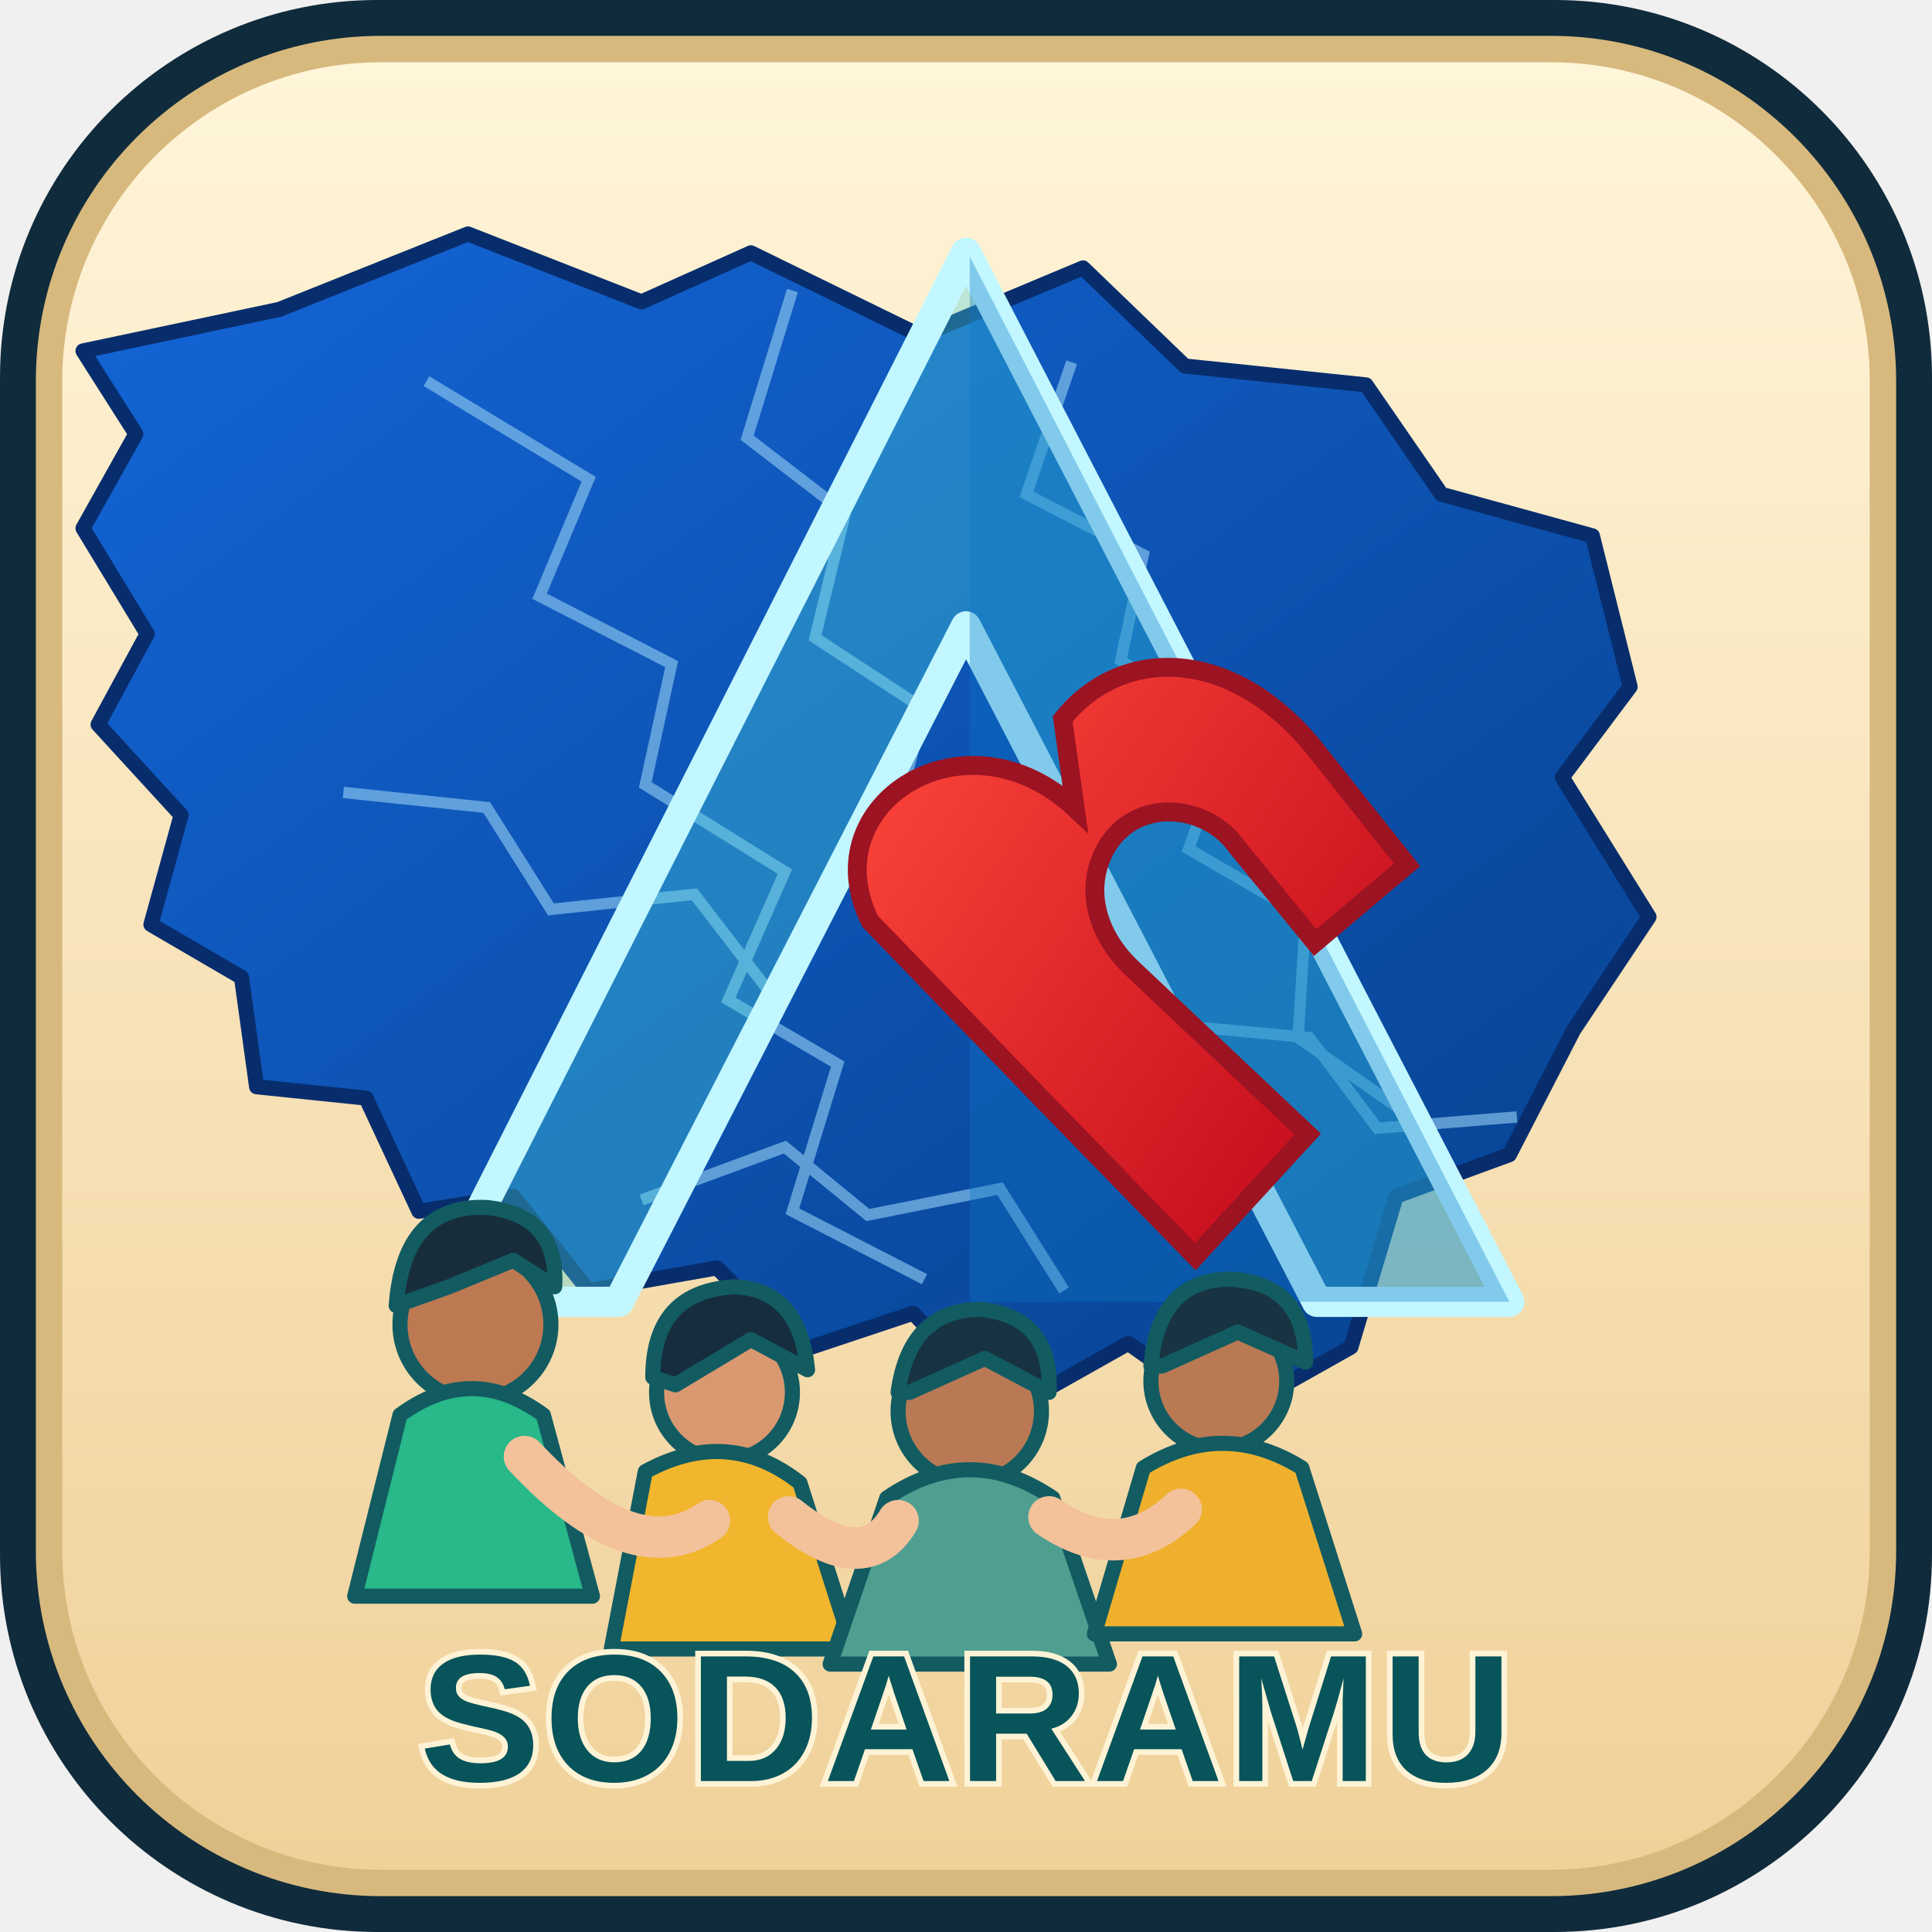
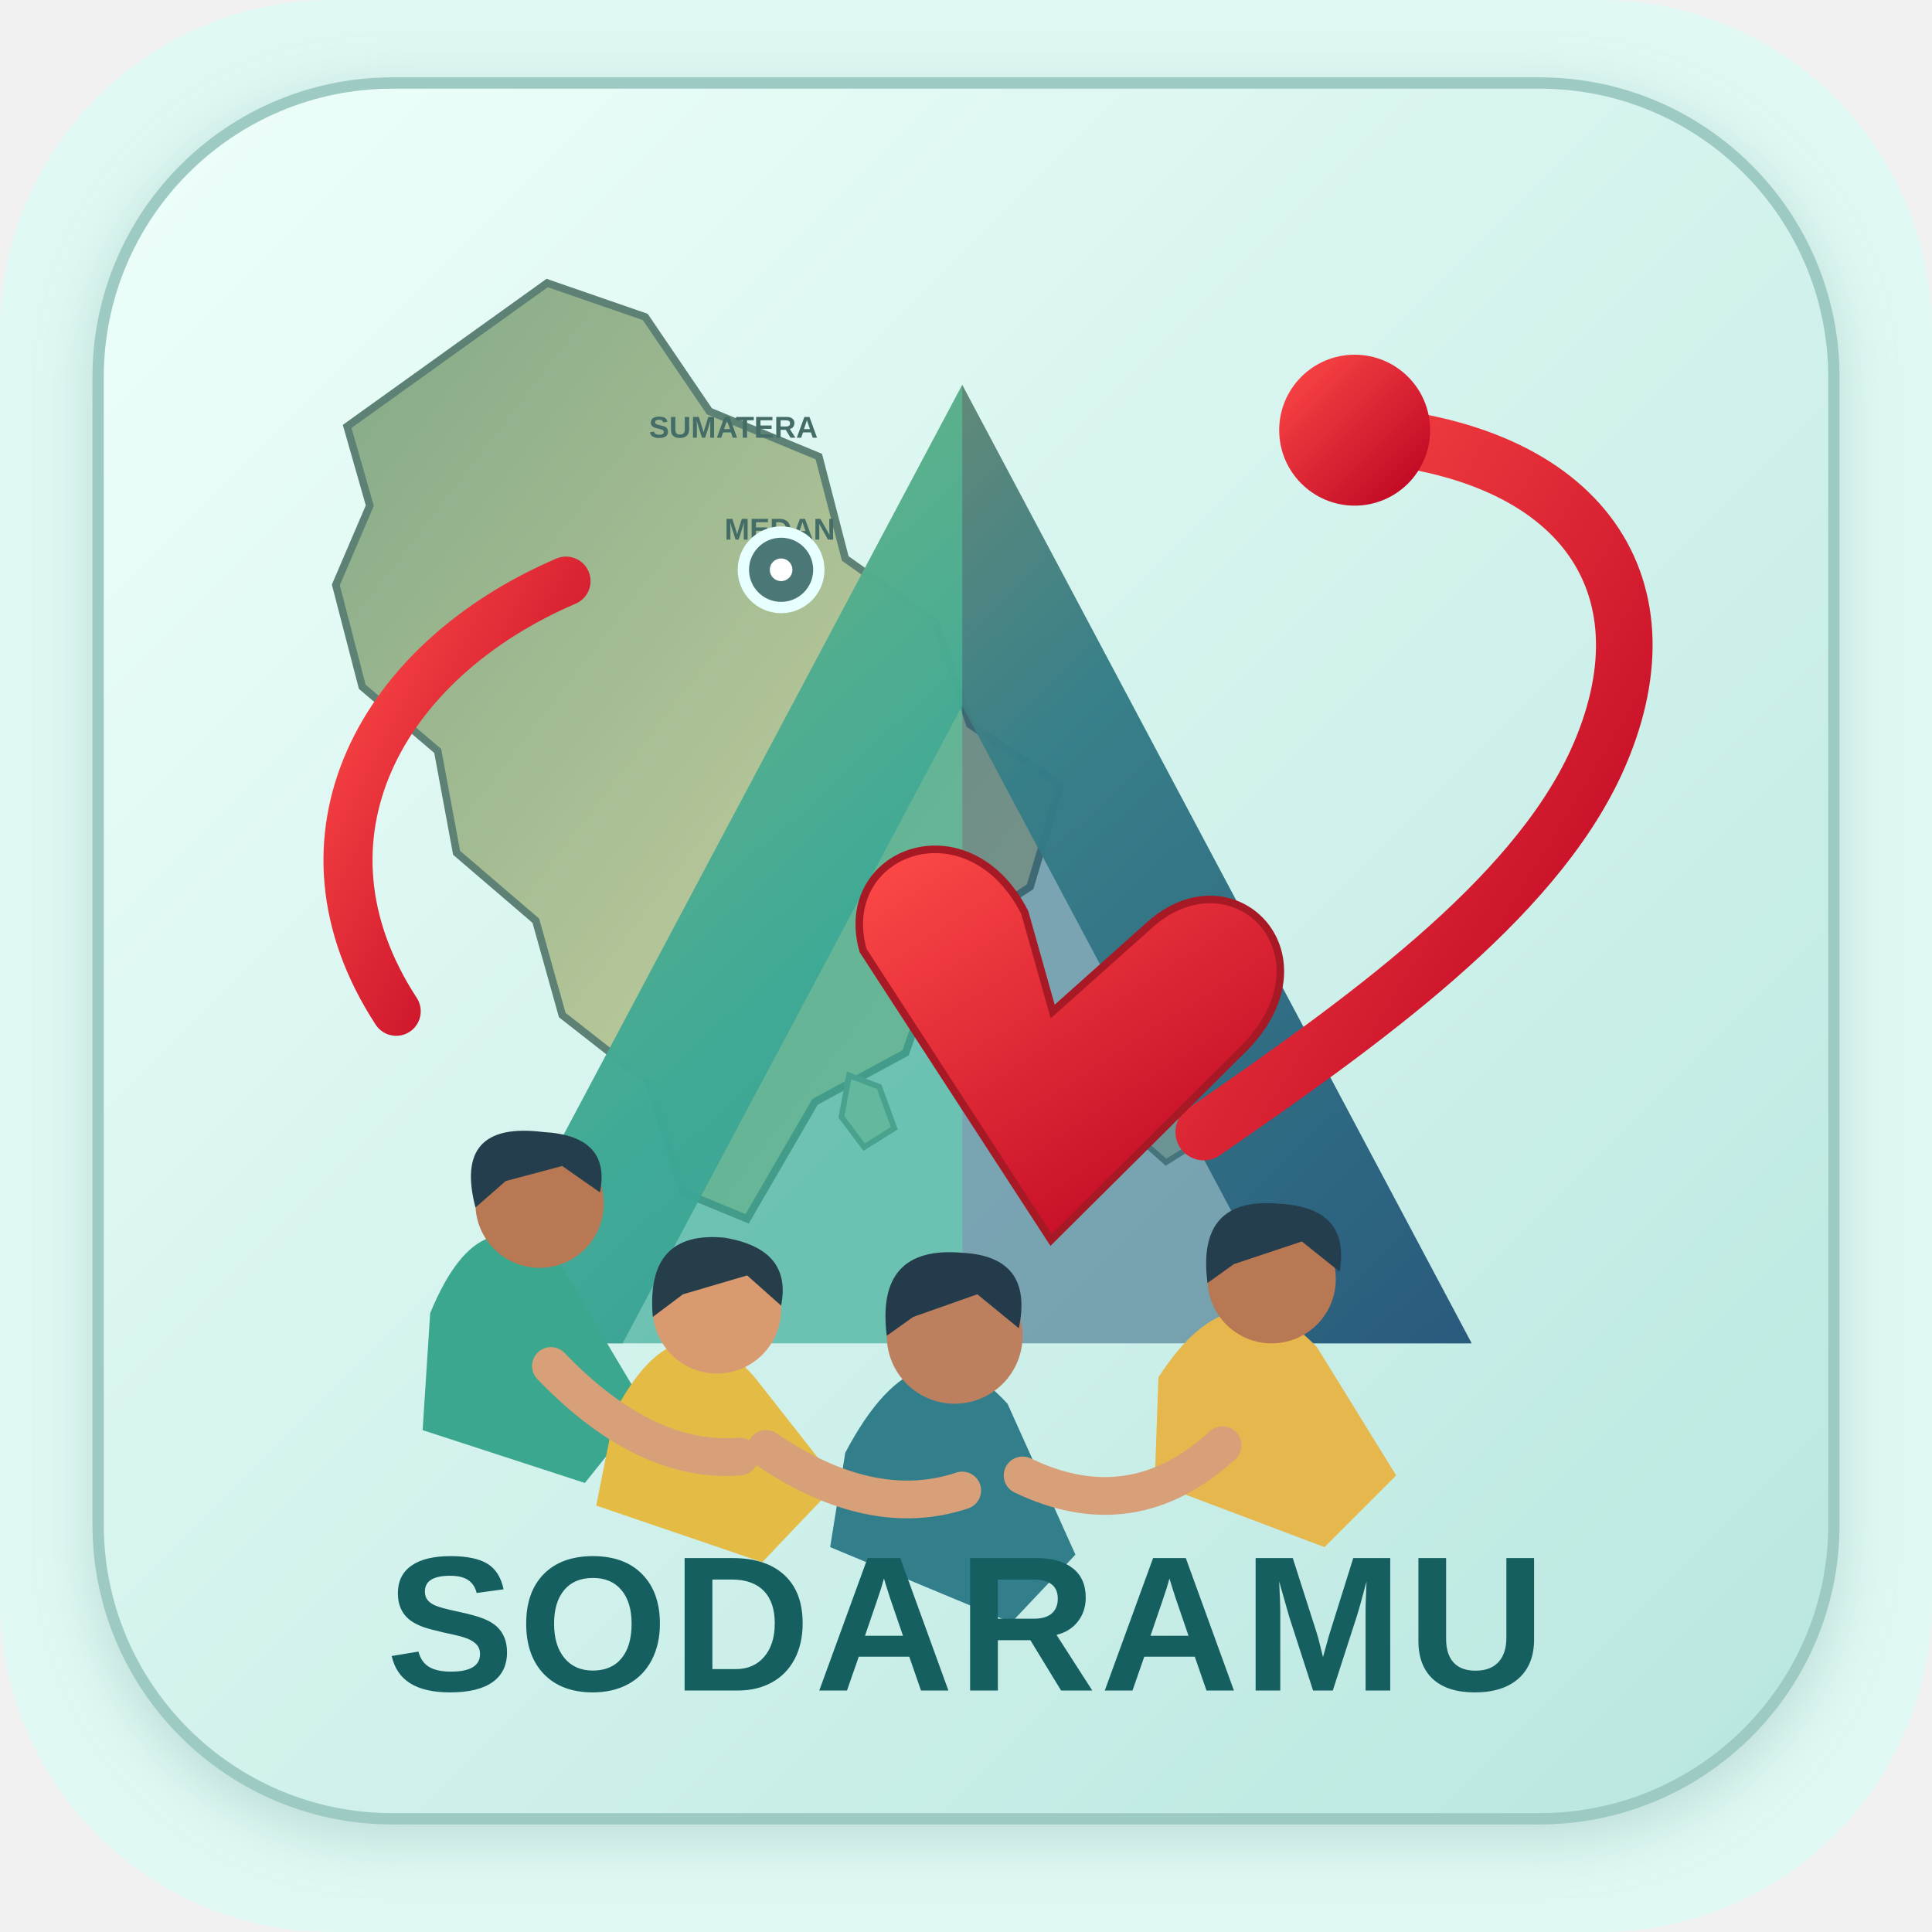
- <svg xmlns="http://www.w3.org/2000/svg" viewBox="0 0 512 512">
+ <svg xmlns="http://www.w3.org/2000/svg" viewBox="0 0 512 512" role="img" aria-labelledby="title">
  <defs>
-     <linearGradient id="bg" x2="0" y2="1">
-       <stop stop-color="#fff5d9" />
-       <stop offset="1" stop-color="#f0d19a" />
+     <linearGradient id="glass" x1="0" y1="0" x2="1" y2="1">
+       <stop stop-color="#effffb" />
+       <stop offset="1" stop-color="#b8e6df" />
    </linearGradient>
-     <linearGradient id="map" x2="1" y2="1">
-       <stop stop-color="#1465d7" />
-       <stop offset="1" stop-color="#06418d" />
+     <linearGradient id="sumatra" x1="0" y1="0" x2="1" y2="1">
+       <stop stop-color="#83a987" />
+       <stop offset="1" stop-color="#d6d8a4" />
    </linearGradient>
-     <linearGradient id="ribbon" x2="1" y2="1">
-       <stop stop-color="#ff493b" />
-       <stop offset="1" stop-color="#b90017" />
+     <linearGradient id="ribbon" x1="0" y1="0" x2="1" y2="1">
+       <stop stop-color="#ff4b48" />
+       <stop offset="1" stop-color="#b90020" />
    </linearGradient>
+     <linearGradient id="atensi" x1="0" y1="0" x2="1" y2="1">
+       <stop stop-color="#f9cf56" />
+       <stop offset=".48" stop-color="#4ca99b" />
+       <stop offset="1" stop-color="#2f5e82" />
+     </linearGradient>
+     <filter id="shadow" x="-30%" y="-30%" width="160%" height="170%">
+       <feGaussianBlur stdDeviation="7" />
+     </filter>
  </defs>
-   <rect width="512" height="512" rx="100" fill="#102b3b" />
-   <rect x="13" y="13" width="486" height="486" rx="88" fill="url(#bg)" stroke="#d7b97e" stroke-width="7" />
-   <path d="M74 82l50-20 46 18 29-13 45 22 43-18 27 26 48 5 20 29 40 11 10 40-18 24 23 37-20 30-17 33-30 11-12 40-32 18-27-19-32 18-25-26-30 10-22-22-34 6-20-25-25 4-14-30-29-3-4-29-24-14 8-29-22-24 13-24-17-28 14-25-14-22z" fill="url(#map)" stroke="#082d6d" stroke-width="4" stroke-linejoin="round" />
-   <path d="M113 101l43 26-13 31 35 18-7 32 37 23-15 34 29 17-12 39 35 18M210 77l-12 39 26 20-8 33 29 19-9 33 25 18-5 32 32 20M284 96l-12 35 31 16-6 28 29 19-11 31 31 18-2 32 30 21M91 210l38 4 17 27 38-4 20 26M170 318l38-14 22 18 35-7 17 27M315 272l32 3 18 24 37-3" fill="none" stroke="#8ac6ee" stroke-width="3" opacity=".65" />
-   <path d="M115 345L256 67 400 345 349 345 256 166 164 345z" fill="#49d5dc" fill-opacity=".36" stroke="#c2f7ff" stroke-width="8" stroke-linejoin="round" />
-   <path d="M257 68L257 345 400 345z" fill="#0c75c5" fill-opacity=".35" />
-   <path d="M300 218c-25-31-69-11-58 22l40 55 33 45 34-28-40-50c-8-10-10-23-2-33 10-12 28-7 34 5l17 28 27-17-20-34c-18-30-47-34-65-17z" fill="url(#ribbon)" stroke="#9c1322" stroke-width="5" transform="translate(-8 -7) rotate(-8 320 270)" />
-   <g stroke="#125b61" stroke-width="4" stroke-linecap="round" stroke-linejoin="round">
-     <circle cx="126" cy="351" r="20" fill="#bd7952" />
-     <path d="M105 346q2-27 24-26 19 2 18 21l-11-7-17 7z" fill="#182d3b" />
-     <path d="M106 375q19-14 38 0l13 48h-63z" fill="#28b889" />
-     <circle cx="192" cy="369" r="18" fill="#d99870" />
-     <path d="M173 365q0-23 22-24 17 1 19 22l-15-8-20 12z" fill="#152d3c" />
-     <path d="M171 390q22-12 41 3l14 44h-64z" fill="#f1b62d" />
-     <circle cx="257" cy="374" r="19" fill="#b97955" />
-     <path d="M238 369q3-22 22-22 19 2 18 22l-17-9-20 9z" fill="#173341" />
-     <path d="M235 397q22-15 44 0l15 44h-74z" fill="#4f9f91" />
-     <circle cx="323" cy="366" r="18" fill="#b87953" />
-     <path d="M305 362q2-23 21-23 20 1 20 22l-18-8-20 9z" fill="#183342" />
-     <path d="M303 389q21-13 42 0l14 44h-69z" fill="#efb12d" />
-     <path d="M139 386q29 31 49 17M209 402q20 16 29 1M278 402q19 13 35-2" fill="none" stroke="#f3c19a" stroke-width="11" />
+   <rect width="512" height="512" rx="88" fill="#dff8f3" />
+   <rect x="24" y="24" width="464" height="464" rx="78" fill="#6a9d98" opacity=".28" filter="url(#shadow)" />
+   <rect x="26" y="22" width="460" height="460" rx="78" fill="url(#glass)" stroke="#9dcac3" stroke-width="3" />
+   <path d="M145 75l26 9 17 25 29 12 7 27 24 17 9 27 24 16-8 27-23 15-10 29-24 13-18 31-17-7-9-29-23-18-7-25-21-18-5-27-20-17-7-27 9-21-6-21z" fill="url(#sumatra)" stroke="#5d8175" stroke-width="2" />
+   <g fill="#b6d3b2" stroke="#6e9585" stroke-width="1.5">
+     <path d="M250 237l17 8 8 16-10 9-15-8-7-13z" />
+     <path d="M278 270l13 6 6 12-9 7-13-8z" />
+     <path d="M301 290l10 3 6 10-8 5-9-8z" />
+     <path d="M225 285l8 3 4 11-8 5-6-8z" />
  </g>
-   <text x="256" y="472" text-anchor="middle" font-family="Arial,sans-serif" font-size="48" font-weight="900" letter-spacing="1" fill="#07545b" stroke="#fff3d6" stroke-width="3" paint-order="stroke">SODARAMU</text>
+   <g fill="#456d67" font-family="Arial,sans-serif" font-size="8" font-weight="600">
+     <text x="172" y="116">SUMATERA</text>
+     <text x="192" y="143">MEDAN</text>
+   </g>
+   <circle cx="207" cy="151" r="10" fill="#4c7777" stroke="#e8ffff" stroke-width="3" />
+   <circle cx="207" cy="151" r="3" fill="#fff" />
+   <path d="M120 356L255 102 390 356H345L255 187 165 356z" fill="url(#atensi)" opacity=".95" />
+   <path d="M255 102L255 356 120 356z" fill="#35a994" opacity=".65" />
+   <path d="M255 102L390 356H255z" fill="#1c5074" opacity=".48" />
+   <path d="M105 268C75 222 101 175 150 154" fill="none" stroke="url(#ribbon)" stroke-width="13" stroke-linecap="round" />
+   <path d="M359 115C420 119 444 156 423 202C406 239 361 271 319 300" fill="none" stroke="url(#ribbon)" stroke-width="15" stroke-linecap="round" />
+   <circle cx="359" cy="114" r="20" fill="url(#ribbon)" />
+   <path d="M267 243C248 216 215 234 226 259L286 328L330 270C350 242 319 219 300 242L278 268z" fill="url(#ribbon)" stroke="#a71924" stroke-width="2" transform="rotate(8 278 275)" />
+   <g stroke-linecap="round" stroke-linejoin="round">
+     <path d="M114 348Q128 314 149 336L171 373 155 393 112 379z" fill="#3aa78e" />
+     <circle cx="143" cy="319" r="17" fill="#b87853" />
+     <path d="M126 320Q120 297 144 300Q162 301 159 316L149 309 134 313z" fill="#243e4d" />
+     <path d="M163 374Q180 342 200 365L222 393 202 414 158 399z" fill="#e4bb45" />
+     <circle cx="190" cy="347" r="17" fill="#d99a70" />
+     <path d="M173 349Q171 326 192 328Q210 331 207 346L198 338 181 343z" fill="#263e4a" />
+     <path d="M224 385Q244 347 267 372L285 412 268 430 220 410z" fill="#337e8b" />
+     <circle cx="253" cy="354" r="18" fill="#bd805e" />
+     <path d="M235 354Q232 330 255 332Q274 333 270 352L259 343 242 349z" fill="#233b4b" />
+     <path d="M307 365Q327 334 349 357L370 391 351 410 306 393z" fill="#e6b74d" />
+     <circle cx="337" cy="339" r="17" fill="#b87853" />
+     <path d="M320 340Q317 317 339 319Q358 320 355 337L345 329 327 335z" fill="#243e4d" />
+     <path d="M146 362Q171 388 196 386M203 384Q231 403 255 395M271 391Q300 405 324 383" fill="none" stroke="#d7a078" stroke-width="10" />
+   </g>
+   <text x="256" y="448" text-anchor="middle" fill="#155f61" font-family="Arial,sans-serif" font-size="51" font-weight="800" letter-spacing="1">SODARAMU</text>
</svg>
